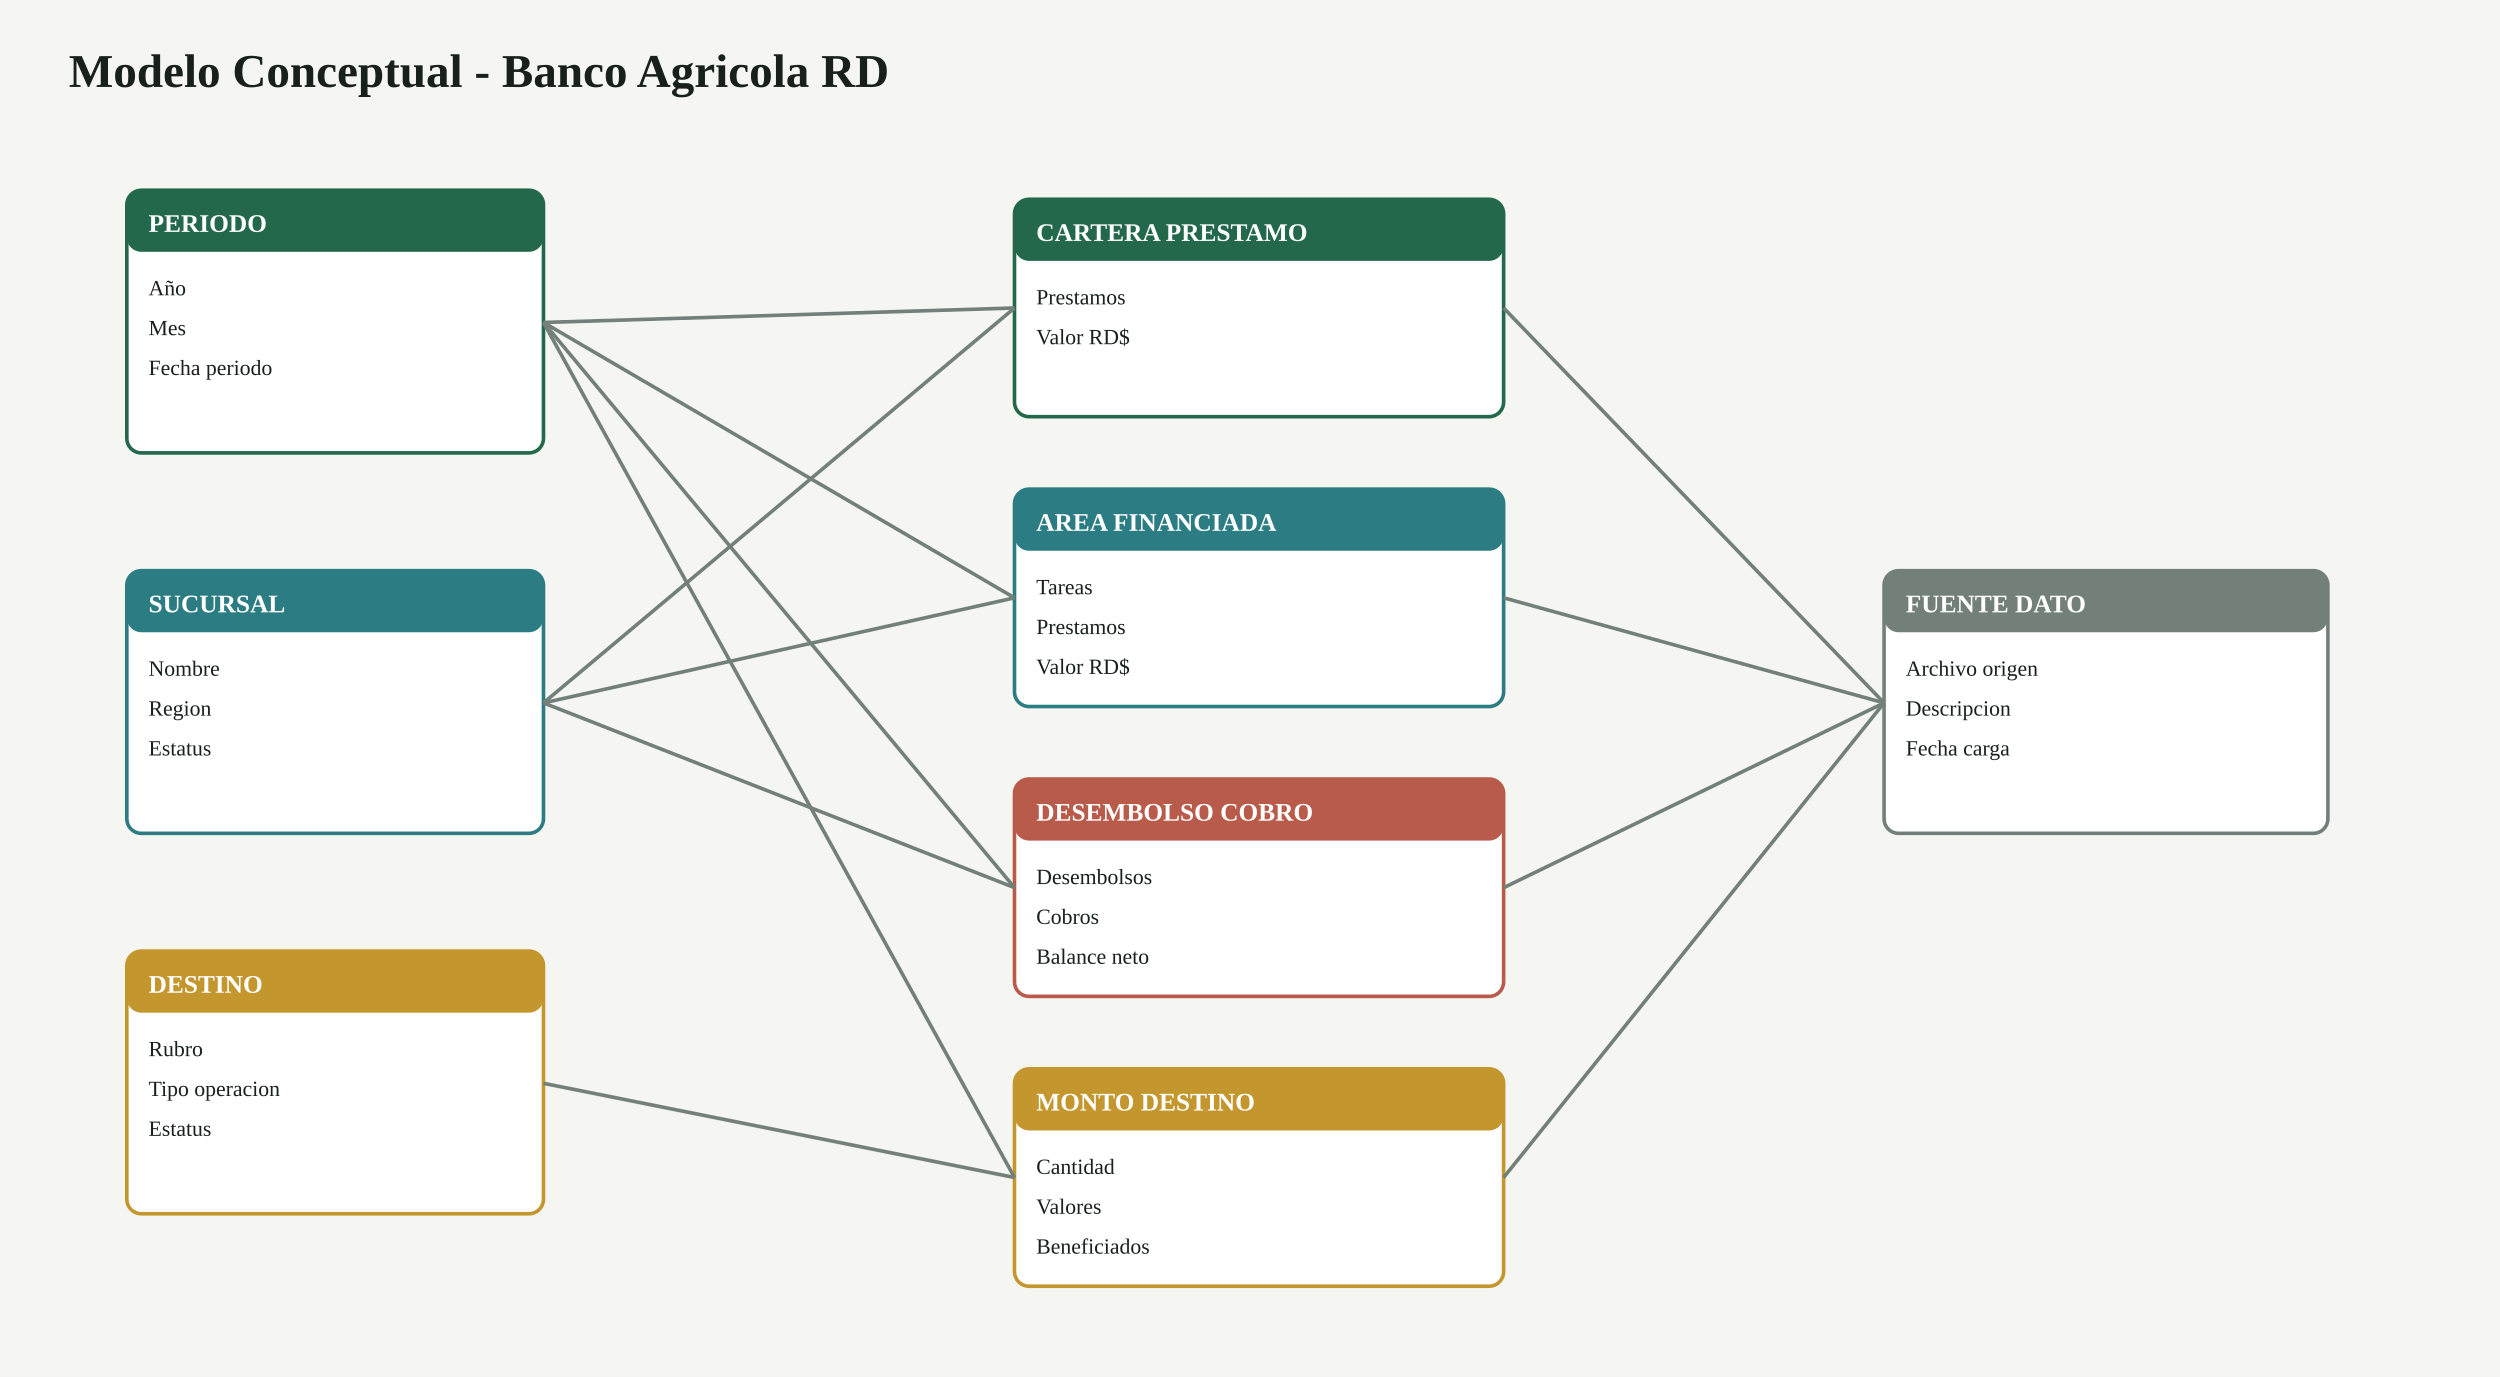
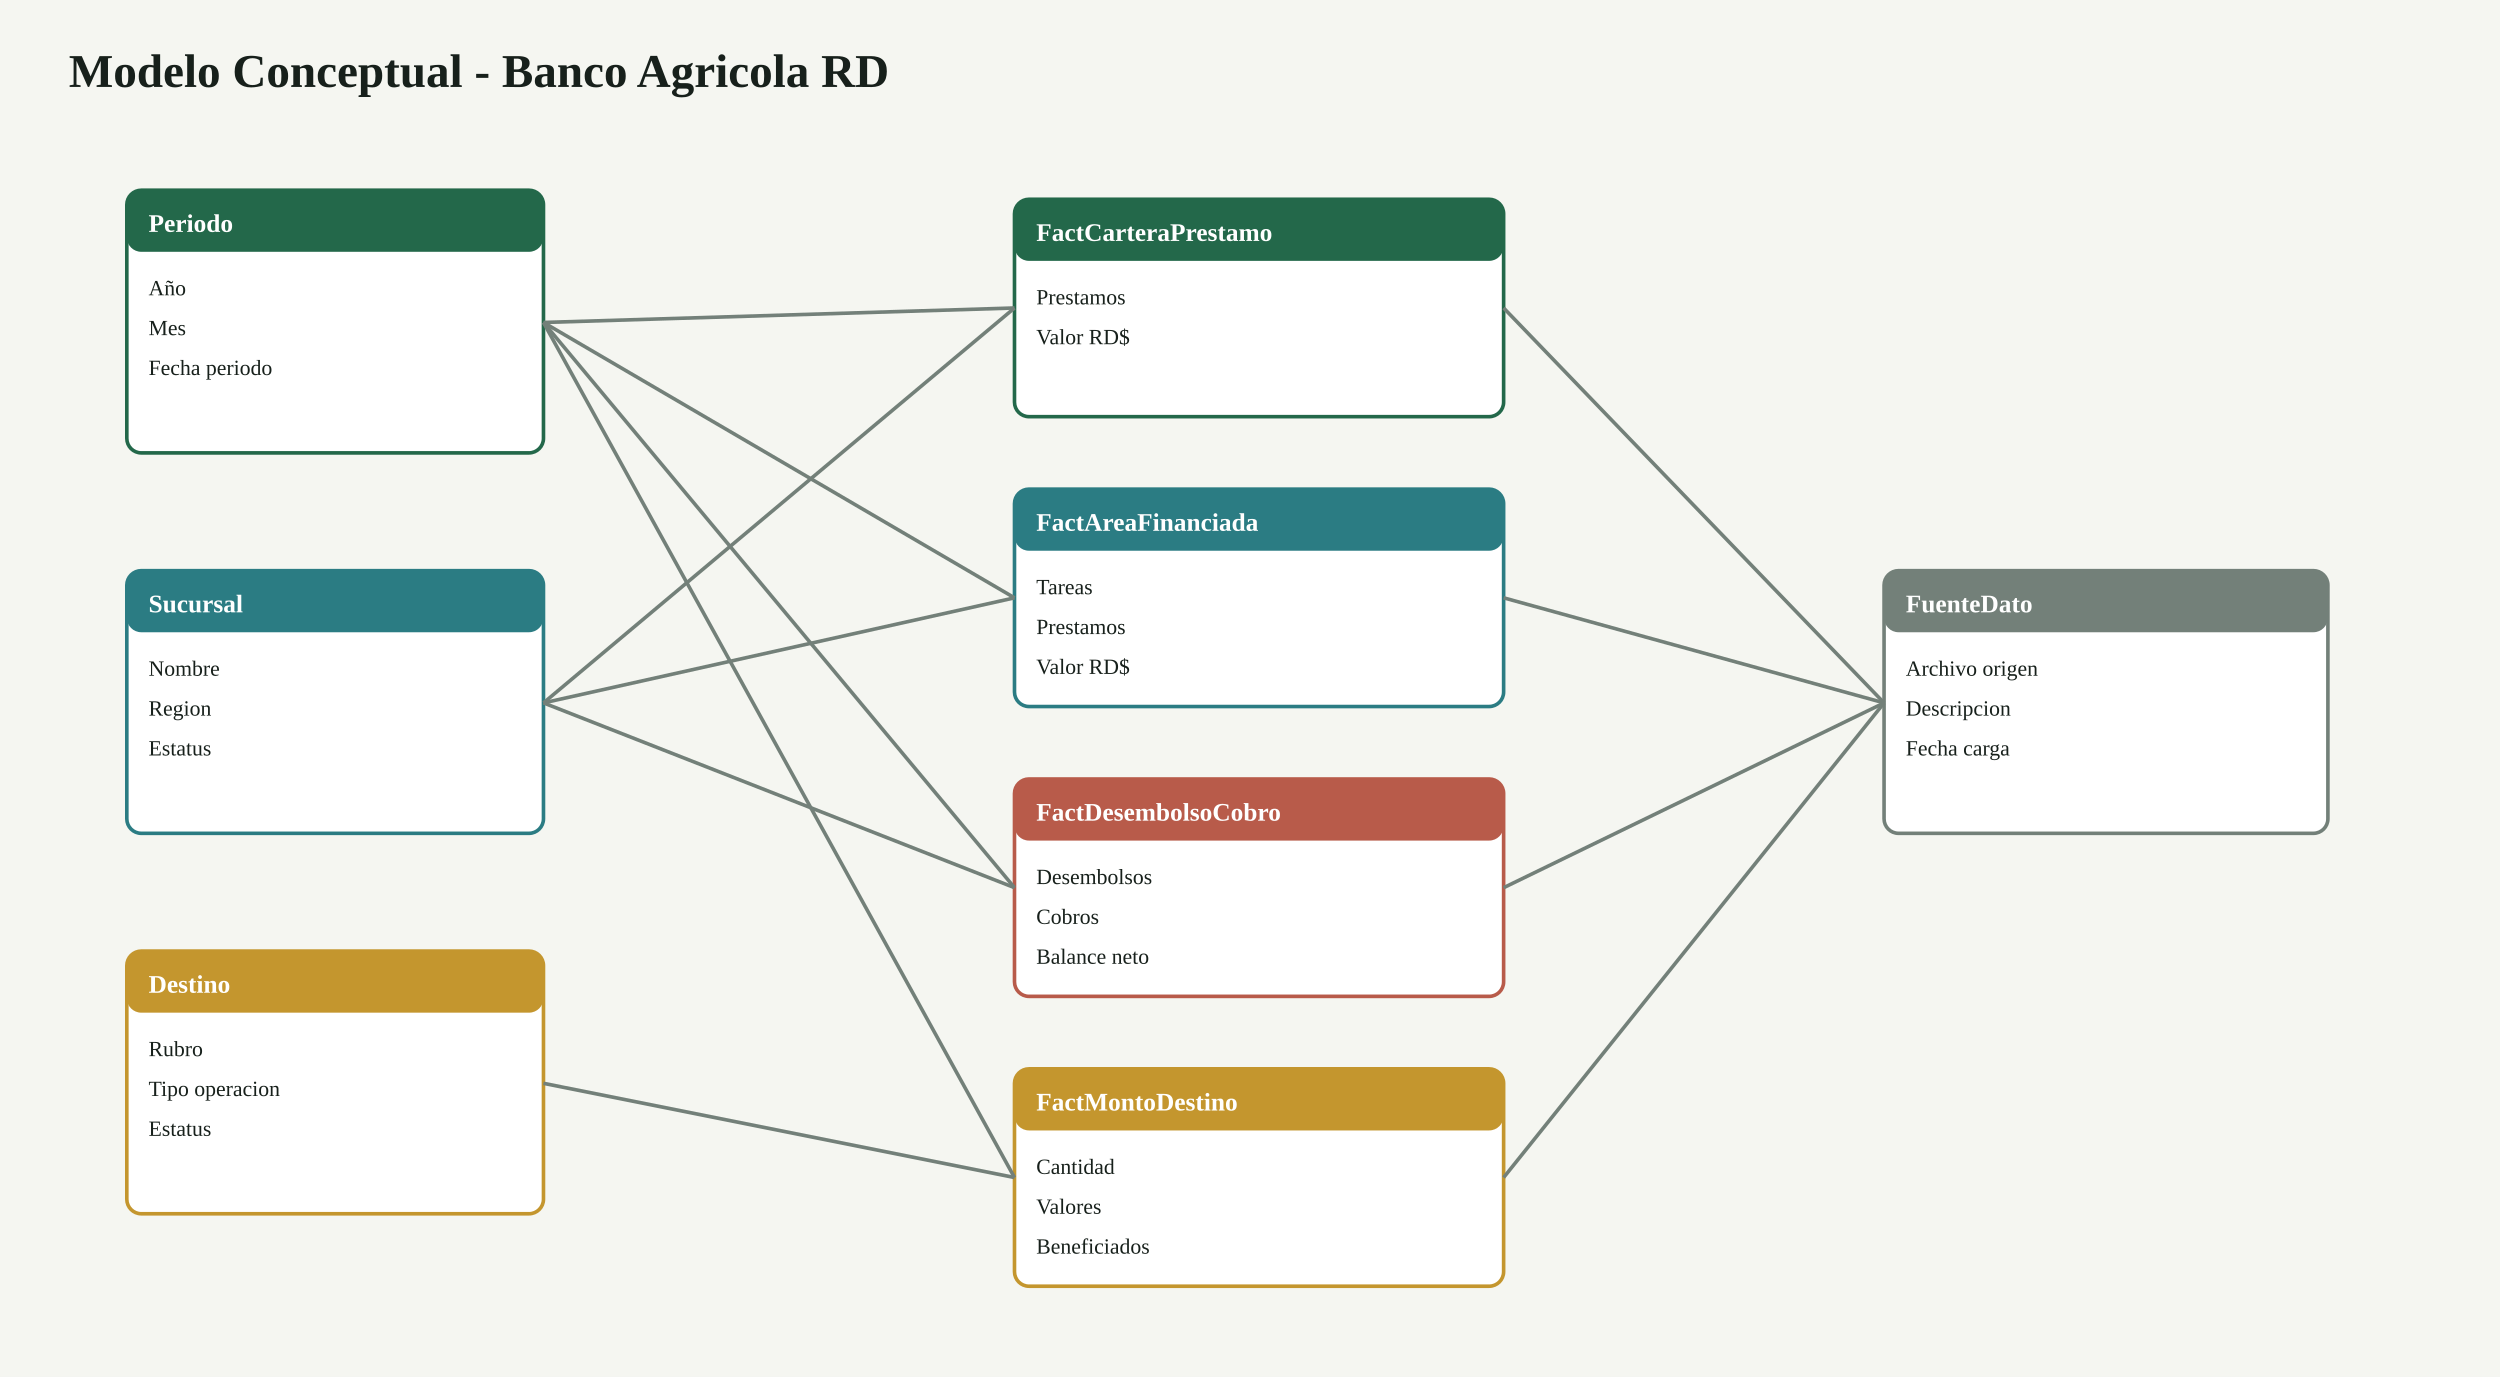
<svg xmlns="http://www.w3.org/2000/svg" width="1380" height="760" viewBox="0 0 1380 760">
  <rect width="1380" height="760" fill="#f5f6f1" />
  <text x="38" y="48" font-size="26" font-weight="700" fill="#17201b">Modelo Conceptual - Banco Agricola RD</text>
  <rect x="70" y="105" width="230" height="145" rx="8" fill="#ffffff" stroke="#23684a" stroke-width="2" />
  <rect x="70" y="105" width="230" height="34" rx="8" fill="#23684a" />
-   <text x="82" y="128" font-size="14" font-weight="700" fill="#ffffff">PERIODO</text>
+   <text x="82" y="128" font-size="14" font-weight="700" fill="#ffffff">Periodo</text>
  <text x="82" y="163" font-size="12" font-weight="400" fill="#17201b">Año</text>
  <text x="82" y="185" font-size="12" font-weight="400" fill="#17201b">Mes</text>
  <text x="82" y="207" font-size="12" font-weight="400" fill="#17201b">Fecha periodo</text>
  <rect x="70" y="315" width="230" height="145" rx="8" fill="#ffffff" stroke="#2b7c83" stroke-width="2" />
  <rect x="70" y="315" width="230" height="34" rx="8" fill="#2b7c83" />
-   <text x="82" y="338" font-size="14" font-weight="700" fill="#ffffff">SUCURSAL</text>
+   <text x="82" y="338" font-size="14" font-weight="700" fill="#ffffff">Sucursal</text>
  <text x="82" y="373" font-size="12" font-weight="400" fill="#17201b">Nombre</text>
  <text x="82" y="395" font-size="12" font-weight="400" fill="#17201b">Region</text>
  <text x="82" y="417" font-size="12" font-weight="400" fill="#17201b">Estatus</text>
  <rect x="70" y="525" width="230" height="145" rx="8" fill="#ffffff" stroke="#c4962e" stroke-width="2" />
  <rect x="70" y="525" width="230" height="34" rx="8" fill="#c4962e" />
-   <text x="82" y="548" font-size="14" font-weight="700" fill="#ffffff">DESTINO</text>
+   <text x="82" y="548" font-size="14" font-weight="700" fill="#ffffff">Destino</text>
  <text x="82" y="583" font-size="12" font-weight="400" fill="#17201b">Rubro</text>
  <text x="82" y="605" font-size="12" font-weight="400" fill="#17201b">Tipo operacion</text>
  <text x="82" y="627" font-size="12" font-weight="400" fill="#17201b">Estatus</text>
  <rect x="560" y="110" width="270" height="120" rx="8" fill="#ffffff" stroke="#23684a" stroke-width="2" />
  <rect x="560" y="110" width="270" height="34" rx="8" fill="#23684a" />
-   <text x="572" y="133" font-size="14" font-weight="700" fill="#ffffff">CARTERA PRESTAMO</text>
+   <text x="572" y="133" font-size="14" font-weight="700" fill="#ffffff">FactCarteraPrestamo</text>
  <text x="572" y="168" font-size="12" font-weight="400" fill="#17201b">Prestamos</text>
  <text x="572" y="190" font-size="12" font-weight="400" fill="#17201b">Valor RD$</text>
  <rect x="560" y="270" width="270" height="120" rx="8" fill="#ffffff" stroke="#2b7c83" stroke-width="2" />
  <rect x="560" y="270" width="270" height="34" rx="8" fill="#2b7c83" />
-   <text x="572" y="293" font-size="14" font-weight="700" fill="#ffffff">AREA FINANCIADA</text>
+   <text x="572" y="293" font-size="14" font-weight="700" fill="#ffffff">FactAreaFinanciada</text>
  <text x="572" y="328" font-size="12" font-weight="400" fill="#17201b">Tareas</text>
  <text x="572" y="350" font-size="12" font-weight="400" fill="#17201b">Prestamos</text>
  <text x="572" y="372" font-size="12" font-weight="400" fill="#17201b">Valor RD$</text>
  <rect x="560" y="430" width="270" height="120" rx="8" fill="#ffffff" stroke="#b85b4a" stroke-width="2" />
  <rect x="560" y="430" width="270" height="34" rx="8" fill="#b85b4a" />
-   <text x="572" y="453" font-size="14" font-weight="700" fill="#ffffff">DESEMBOLSO COBRO</text>
+   <text x="572" y="453" font-size="14" font-weight="700" fill="#ffffff">FactDesembolsoCobro</text>
  <text x="572" y="488" font-size="12" font-weight="400" fill="#17201b">Desembolsos</text>
  <text x="572" y="510" font-size="12" font-weight="400" fill="#17201b">Cobros</text>
  <text x="572" y="532" font-size="12" font-weight="400" fill="#17201b">Balance neto</text>
  <rect x="560" y="590" width="270" height="120" rx="8" fill="#ffffff" stroke="#c4962e" stroke-width="2" />
  <rect x="560" y="590" width="270" height="34" rx="8" fill="#c4962e" />
-   <text x="572" y="613" font-size="14" font-weight="700" fill="#ffffff">MONTO DESTINO</text>
+   <text x="572" y="613" font-size="14" font-weight="700" fill="#ffffff">FactMontoDestino</text>
  <text x="572" y="648" font-size="12" font-weight="400" fill="#17201b">Cantidad</text>
  <text x="572" y="670" font-size="12" font-weight="400" fill="#17201b">Valores</text>
  <text x="572" y="692" font-size="12" font-weight="400" fill="#17201b">Beneficiados</text>
  <rect x="1040" y="315" width="245" height="145" rx="8" fill="#ffffff" stroke="#738079" stroke-width="2" />
  <rect x="1040" y="315" width="245" height="34" rx="8" fill="#738079" />
-   <text x="1052" y="338" font-size="14" font-weight="700" fill="#ffffff">FUENTE DATO</text>
+   <text x="1052" y="338" font-size="14" font-weight="700" fill="#ffffff">FuenteDato</text>
  <text x="1052" y="373" font-size="12" font-weight="400" fill="#17201b">Archivo origen</text>
  <text x="1052" y="395" font-size="12" font-weight="400" fill="#17201b">Descripcion</text>
  <text x="1052" y="417" font-size="12" font-weight="400" fill="#17201b">Fecha carga</text>
  <g stroke="#738079" stroke-width="2" fill="none">
    <line x1="300" y1="178" x2="560" y2="170" />
    <line x1="300" y1="178" x2="560" y2="330" />
    <line x1="300" y1="178" x2="560" y2="490" />
    <line x1="300" y1="178" x2="560" y2="650" />
    <line x1="300" y1="388" x2="560" y2="170" />
    <line x1="300" y1="388" x2="560" y2="330" />
    <line x1="300" y1="388" x2="560" y2="490" />
    <line x1="300" y1="598" x2="560" y2="650" />
    <line x1="830" y1="170" x2="1040" y2="388" />
    <line x1="830" y1="330" x2="1040" y2="388" />
    <line x1="830" y1="490" x2="1040" y2="388" />
    <line x1="830" y1="650" x2="1040" y2="388" />
  </g>
</svg>
